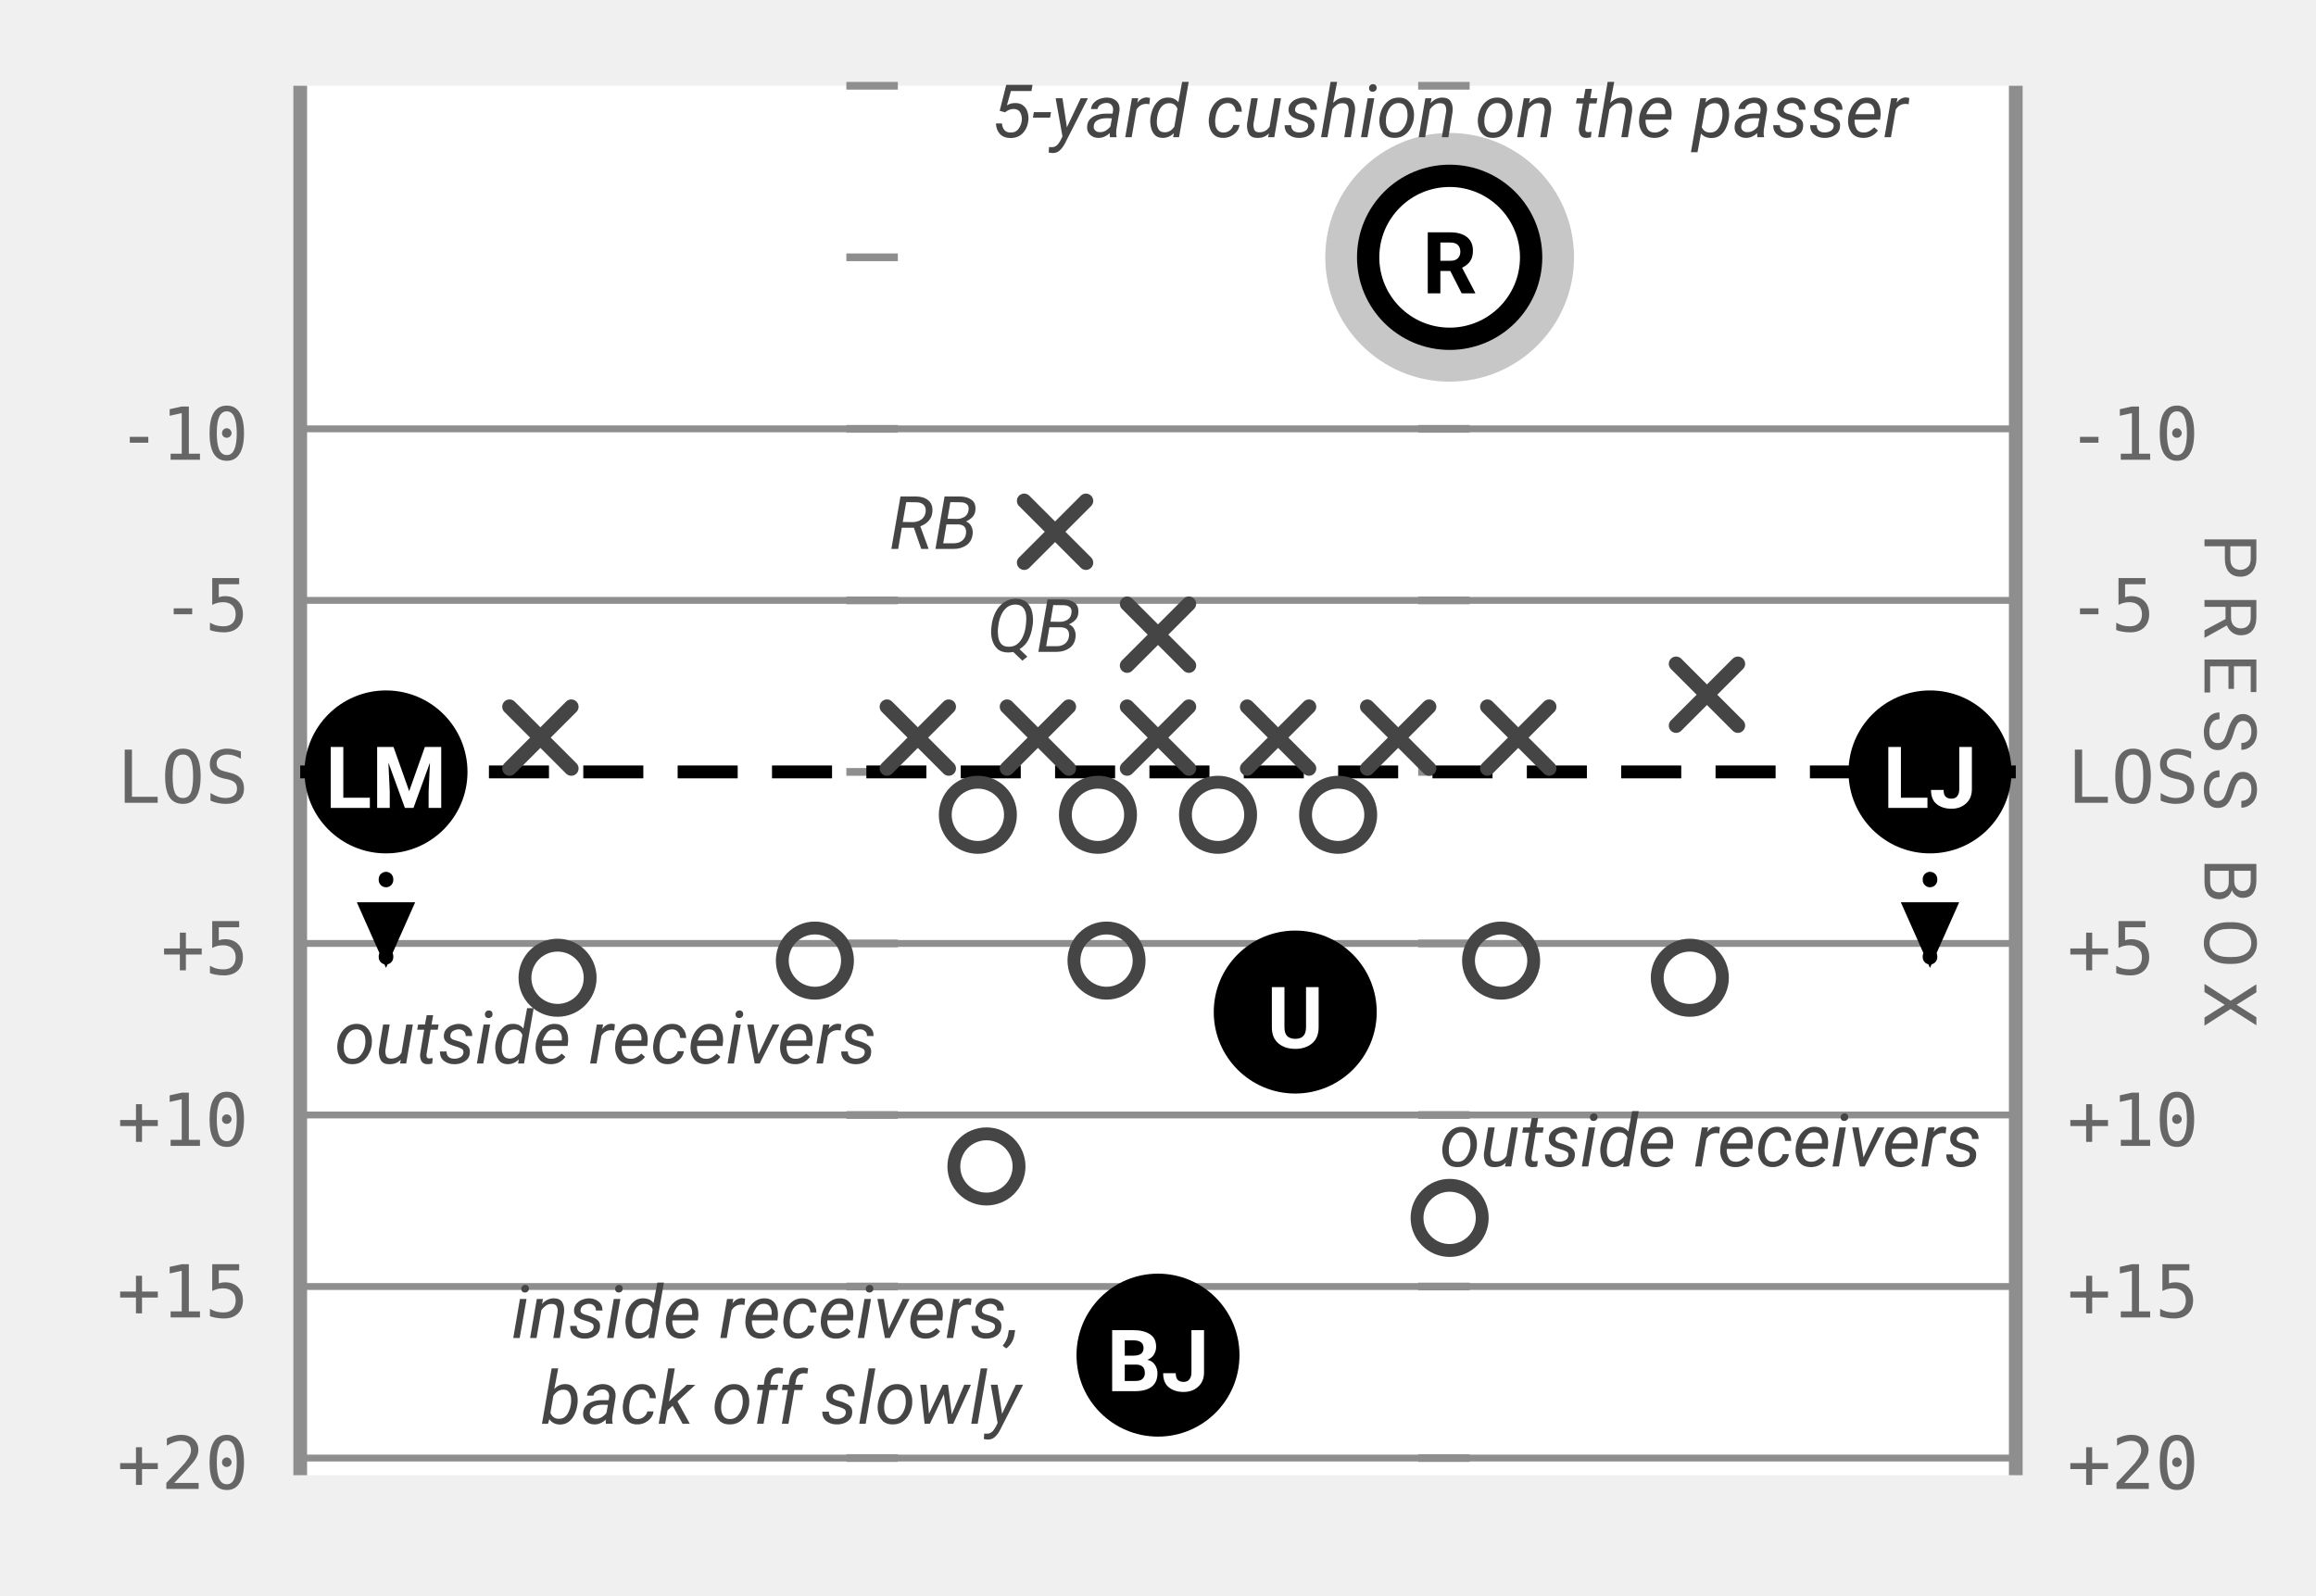
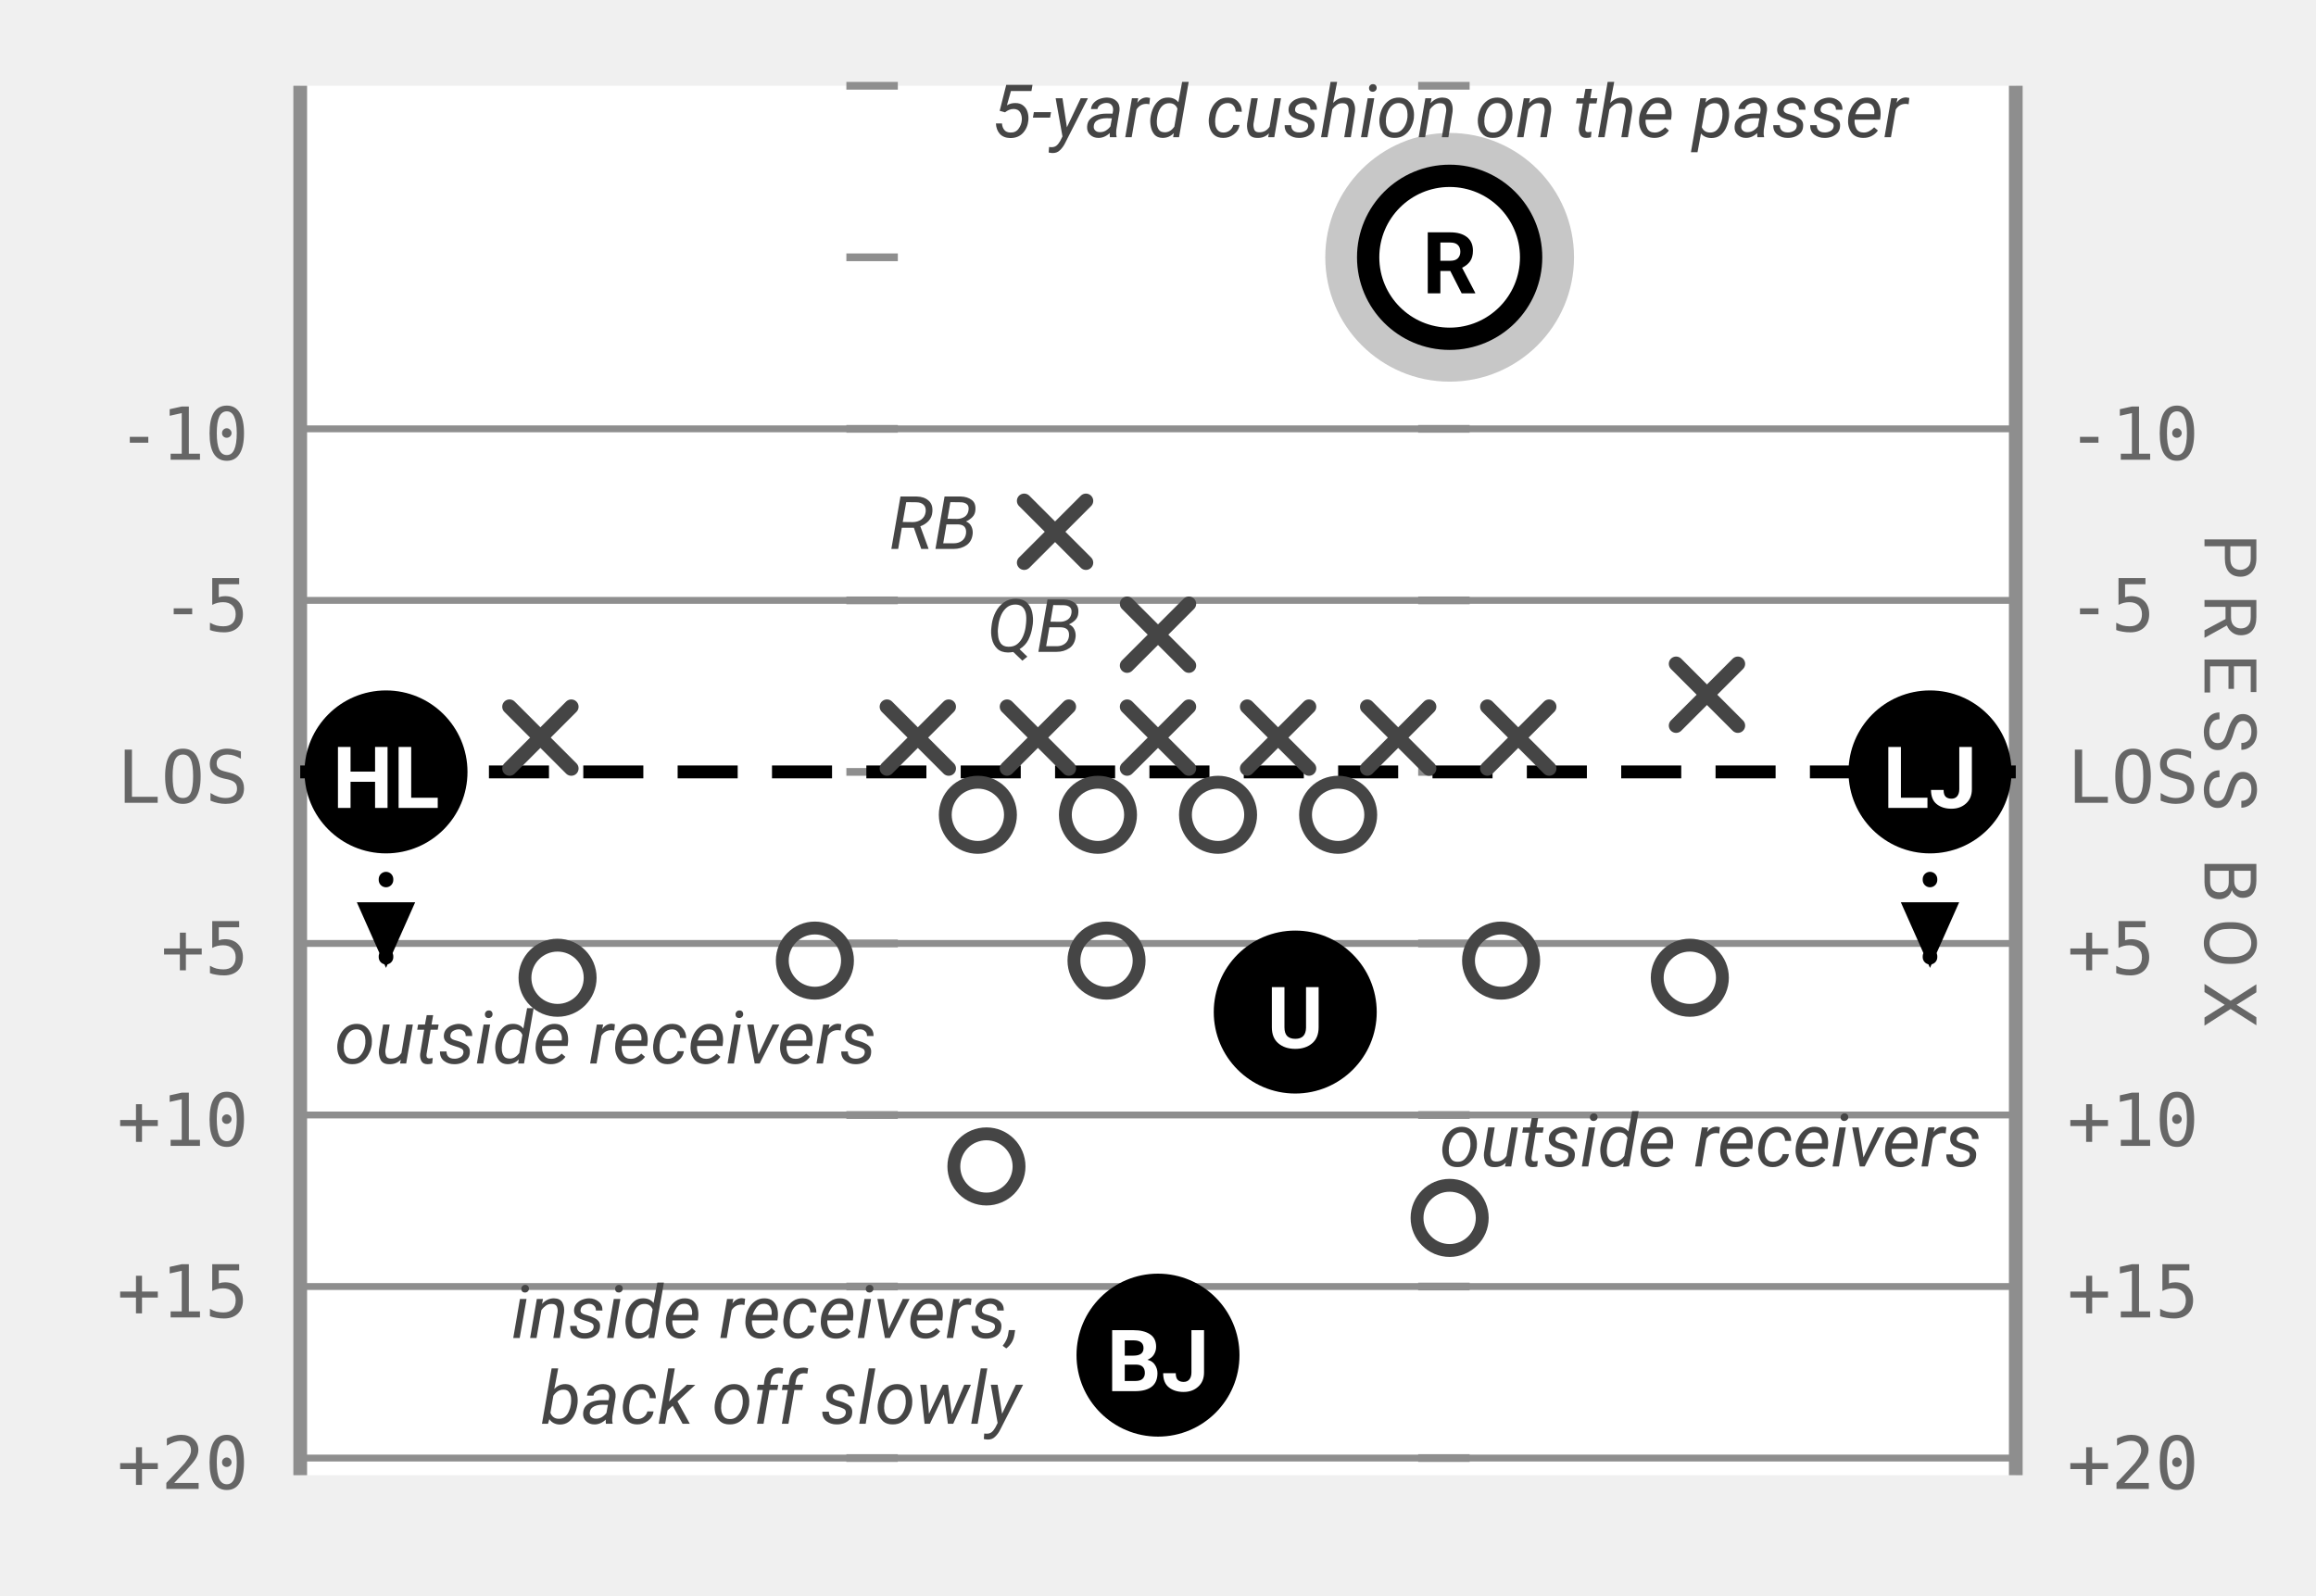
<svg xmlns="http://www.w3.org/2000/svg" viewBox="0 0 270 186" role="img" aria-label="Pass — Referee position, crew of 5">
  <style>svg{font-family:system-ui,-apple-system,"Segoe UI",Roboto,"Helvetica Neue",Arial,sans-serif}
.turf{fill:#FFFFFF}
.ez{fill:url(#hz)}
.hl{stroke:#B8B8B8;stroke-width:1.15}
.sl{stroke:#8E8E8E;stroke-width:1.6;fill:none}
.yl{stroke:#8E8E8E;stroke-width:.8;fill:none}
.gl{stroke:#5A5A5A;stroke-width:2.2;fill:none}
.rl{stroke:#000000;stroke-width:1.5;stroke-dasharray:7 4;fill:none}
.hash{stroke:#8E8E8E;stroke-width:.9}
.post{stroke:#000000;stroke-width:3;fill:none;stroke-linecap:round}
.ylab{font-family:ui-monospace,Menlo,Consolas,monospace;font-size:8.5px;fill:#666666}
.ylab.end{text-anchor:end}
.ylab.start{text-anchor:start}
.pb{font-size:8.5px;letter-spacing:.2em;fill:#666666;text-anchor:middle;text-transform:uppercase}
.kp line{stroke:#454545;stroke-width:1.7;stroke-linecap:round}
.rp{fill:none;stroke:#454545;stroke-width:1.5}
.hat-b{fill:#000000}
.hat-w{fill:#FFFFFF;stroke:#000000;stroke-width:2.6}
.halo{fill:#C7C7C7}
.mk{font-size:10px;font-weight:600;text-anchor:middle}
.mk-l{fill:#FFFFFF}
.mk-d{fill:#000000}
.mv{stroke:#000000;stroke-width:1.7;fill:none;stroke-dasharray:.1 4.4;stroke-linecap:round}
.arh{fill:#000000}
.mvlab{font-size:8.4px;fill:#454545;text-anchor:middle;font-style:italic}
.note{font-size:8.6px;fill:#454545;font-style:italic}
.note.middle{text-anchor:middle}
.note.start{text-anchor:start}
.note.end{text-anchor:end}
.flagk{fill:#000000}
.flagt{stroke:#000000;stroke-width:1.4;stroke-linecap:round}</style>
  <defs>
    <pattern id="hz" width="7" height="7" patternUnits="userSpaceOnUse" patternTransform="rotate(45)">
      <line x1="0" y1="0" x2="0" y2="7" class="hl" />
    </pattern>
    <marker id="ar" viewBox="0 0 10 10" refX="8" refY="5" markerWidth="5" markerHeight="5" orient="auto-start-reverse">
      <path d="M0,1 L9,5 L0,9 z" class="arh" />
    </marker>
  </defs>
  <rect x="35" y="10" width="200" height="162" class="turf" />
  <line x1="98.67" y1="10" x2="104.67" y2="10" class="hash" />
  <line x1="165.33" y1="10" x2="171.33" y2="10" class="hash" />
  <line x1="98.67" y1="30" x2="104.67" y2="30" class="hash" />
  <line x1="165.33" y1="30" x2="171.33" y2="30" class="hash" />
  <line x1="98.67" y1="50" x2="104.67" y2="50" class="hash" />
  <line x1="165.33" y1="50" x2="171.33" y2="50" class="hash" />
  <line x1="98.67" y1="70" x2="104.67" y2="70" class="hash" />
  <line x1="165.33" y1="70" x2="171.33" y2="70" class="hash" />
  <line x1="98.67" y1="90" x2="104.67" y2="90" class="hash" />
  <line x1="165.33" y1="90" x2="171.33" y2="90" class="hash" />
  <line x1="98.67" y1="110" x2="104.67" y2="110" class="hash" />
  <line x1="165.33" y1="110" x2="171.33" y2="110" class="hash" />
  <line x1="98.67" y1="130" x2="104.67" y2="130" class="hash" />
  <line x1="165.33" y1="130" x2="171.33" y2="130" class="hash" />
  <line x1="98.67" y1="150" x2="104.67" y2="150" class="hash" />
  <line x1="165.33" y1="150" x2="171.33" y2="150" class="hash" />
  <line x1="98.67" y1="170" x2="104.67" y2="170" class="hash" />
  <line x1="165.33" y1="170" x2="171.33" y2="170" class="hash" />
  <line x1="35" y1="10" x2="35" y2="172" class="sl" />
  <line x1="235" y1="10" x2="235" y2="172" class="sl" />
  <line x1="35" y1="50" x2="235" y2="50" class="yl" />
  <text x="29" y="53.6" class="ylab end">-10</text>
  <text x="241" y="53.6" class="ylab start">-10</text>
  <line x1="35" y1="70" x2="235" y2="70" class="yl" />
  <text x="29" y="73.6" class="ylab end">-5</text>
  <text x="241" y="73.6" class="ylab start">-5</text>
  <line x1="35" y1="110" x2="235" y2="110" class="yl" />
  <text x="29" y="113.6" class="ylab end">+5</text>
  <text x="241" y="113.6" class="ylab start">+5</text>
  <line x1="35" y1="130" x2="235" y2="130" class="yl" />
  <text x="29" y="133.6" class="ylab end">+10</text>
  <text x="241" y="133.6" class="ylab start">+10</text>
  <line x1="35" y1="150" x2="235" y2="150" class="yl" />
  <text x="29" y="153.6" class="ylab end">+15</text>
  <text x="241" y="153.6" class="ylab start">+15</text>
  <line x1="35" y1="170" x2="235" y2="170" class="yl" />
  <text x="29" y="173.6" class="ylab end">+20</text>
  <text x="241" y="173.6" class="ylab start">+20</text>
  <line x1="35" y1="90" x2="235" y2="90" class="rl" />
  <text x="29" y="93.6" class="ylab end">LOS</text>
  <text x="241" y="93.6" class="ylab start">LOS</text>
  <text x="257" y="91" class="pb" transform="rotate(90 257 91)">PRESS BOX</text>
  <g class="kp">
    <line x1="103.4" y1="82.4" x2="110.6" y2="89.6" />
    <line x1="103.4" y1="89.6" x2="110.6" y2="82.4" />
  </g>
  <g class="kp">
    <line x1="117.4" y1="82.4" x2="124.6" y2="89.6" />
    <line x1="117.4" y1="89.6" x2="124.6" y2="82.4" />
  </g>
  <g class="kp">
    <line x1="131.4" y1="82.4" x2="138.6" y2="89.6" />
    <line x1="131.4" y1="89.6" x2="138.6" y2="82.4" />
  </g>
  <g class="kp">
    <line x1="145.4" y1="82.4" x2="152.6" y2="89.6" />
    <line x1="145.4" y1="89.6" x2="152.6" y2="82.4" />
  </g>
  <g class="kp">
    <line x1="159.4" y1="82.4" x2="166.6" y2="89.6" />
    <line x1="159.4" y1="89.6" x2="166.6" y2="82.4" />
  </g>
  <g class="kp">
    <line x1="173.4" y1="82.4" x2="180.6" y2="89.6" />
    <line x1="173.4" y1="89.6" x2="180.6" y2="82.4" />
  </g>
  <g class="kp">
    <line x1="59.4" y1="82.4" x2="66.6" y2="89.6" />
    <line x1="59.4" y1="89.6" x2="66.6" y2="82.4" />
  </g>
  <g class="kp">
    <line x1="195.4" y1="77.4" x2="202.6" y2="84.6" />
    <line x1="195.4" y1="84.6" x2="202.6" y2="77.4" />
  </g>
  <g class="kp">
    <line x1="131.4" y1="70.4" x2="138.6" y2="77.6" />
    <line x1="131.4" y1="77.6" x2="138.6" y2="70.4" />
  </g>
  <g class="kp">
    <line x1="119.4" y1="58.4" x2="126.6" y2="65.6" />
    <line x1="119.4" y1="65.6" x2="126.6" y2="58.4" />
  </g>
  <circle cx="114" cy="95" r="3.8" class="rp" />
  <circle cx="128" cy="95" r="3.8" class="rp" />
  <circle cx="142" cy="95" r="3.8" class="rp" />
  <circle cx="156" cy="95" r="3.8" class="rp" />
  <circle cx="95" cy="112" r="3.8" class="rp" />
  <circle cx="129" cy="112" r="3.8" class="rp" />
  <circle cx="175" cy="112" r="3.8" class="rp" />
  <circle cx="65" cy="114" r="3.8" class="rp" />
  <circle cx="197" cy="114" r="3.8" class="rp" />
  <circle cx="115" cy="136" r="3.8" class="rp" />
  <circle cx="169" cy="142" r="3.8" class="rp" />
  <g class="you">
    <circle cx="169" cy="30" r="14.5" class="halo" />
    <circle cx="169" cy="30" r="9.5" class="hat-w" />
    <text x="169" y="34.2" class="mk mk-d">R</text>
  </g>
  <g>
    <circle cx="151" cy="118" r="9.5" class="hat-b" />
    <text x="151" y="122.2" class="mk mk-l">U</text>
  </g>
  <g>
    <circle cx="45" cy="90" r="9.5" class="hat-b" />
-     <text x="45" y="94.2" class="mk mk-l">LM</text>
+     <text x="45" y="94.2" class="mk mk-l">HL</text>
  </g>
  <g>
    <circle cx="225" cy="90" r="9.5" class="hat-b" />
    <text x="225" y="94.2" class="mk mk-l">LJ</text>
  </g>
  <g>
    <circle cx="135" cy="158" r="9.5" class="hat-b" />
    <text x="135" y="162.2" class="mk mk-l">BJ</text>
  </g>
  <path d="M 45 98 L 45 112" class="mv" marker-end="url(#ar)" />
  <path d="M 225 98 L 225 112" class="mv" marker-end="url(#ar)" />
  <text x="126" y="76" class="note end">QB</text>
  <text x="114" y="64" class="note end">RB</text>
  <text x="39" y="124" class="note start">outside receivers</text>
  <text x="231" y="136" class="note end">outside receivers</text>
  <text x="119" y="156" class="note end">inside receivers,</text>
  <text x="119" y="166" class="note end">back off slowly</text>
  <text x="169" y="16" class="note middle">5-yard cushion on the passer</text>
</svg>
